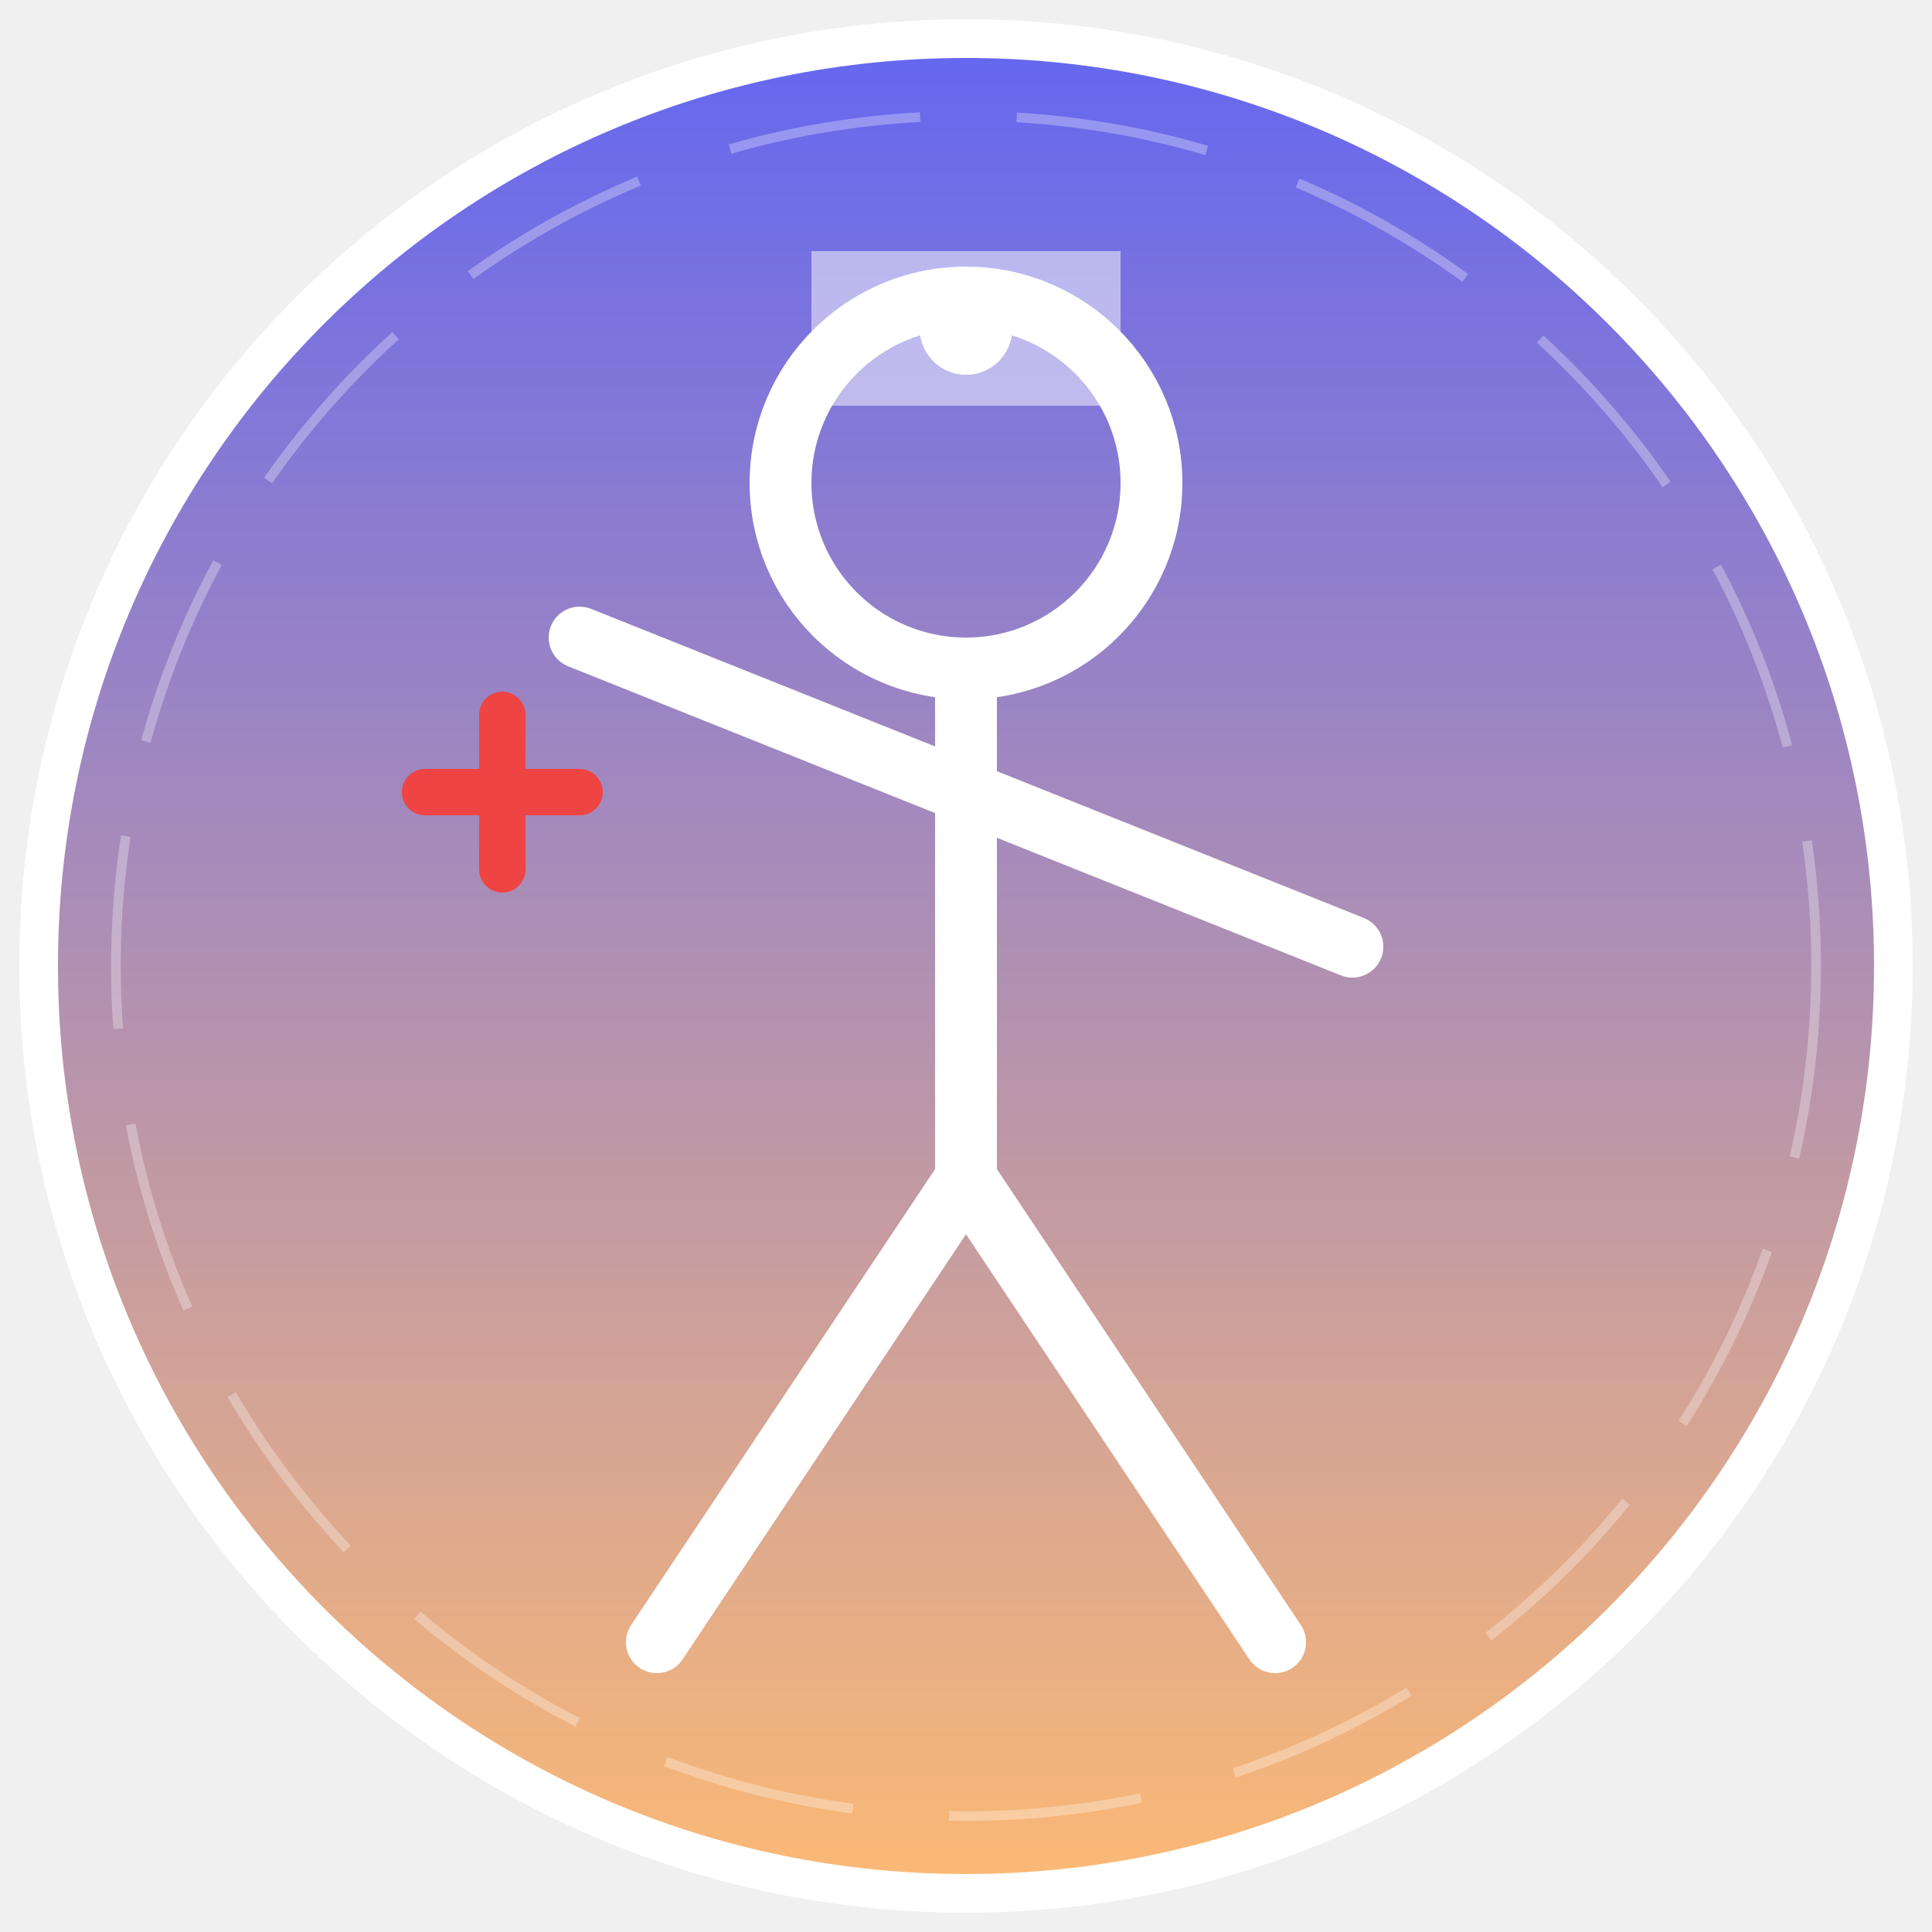
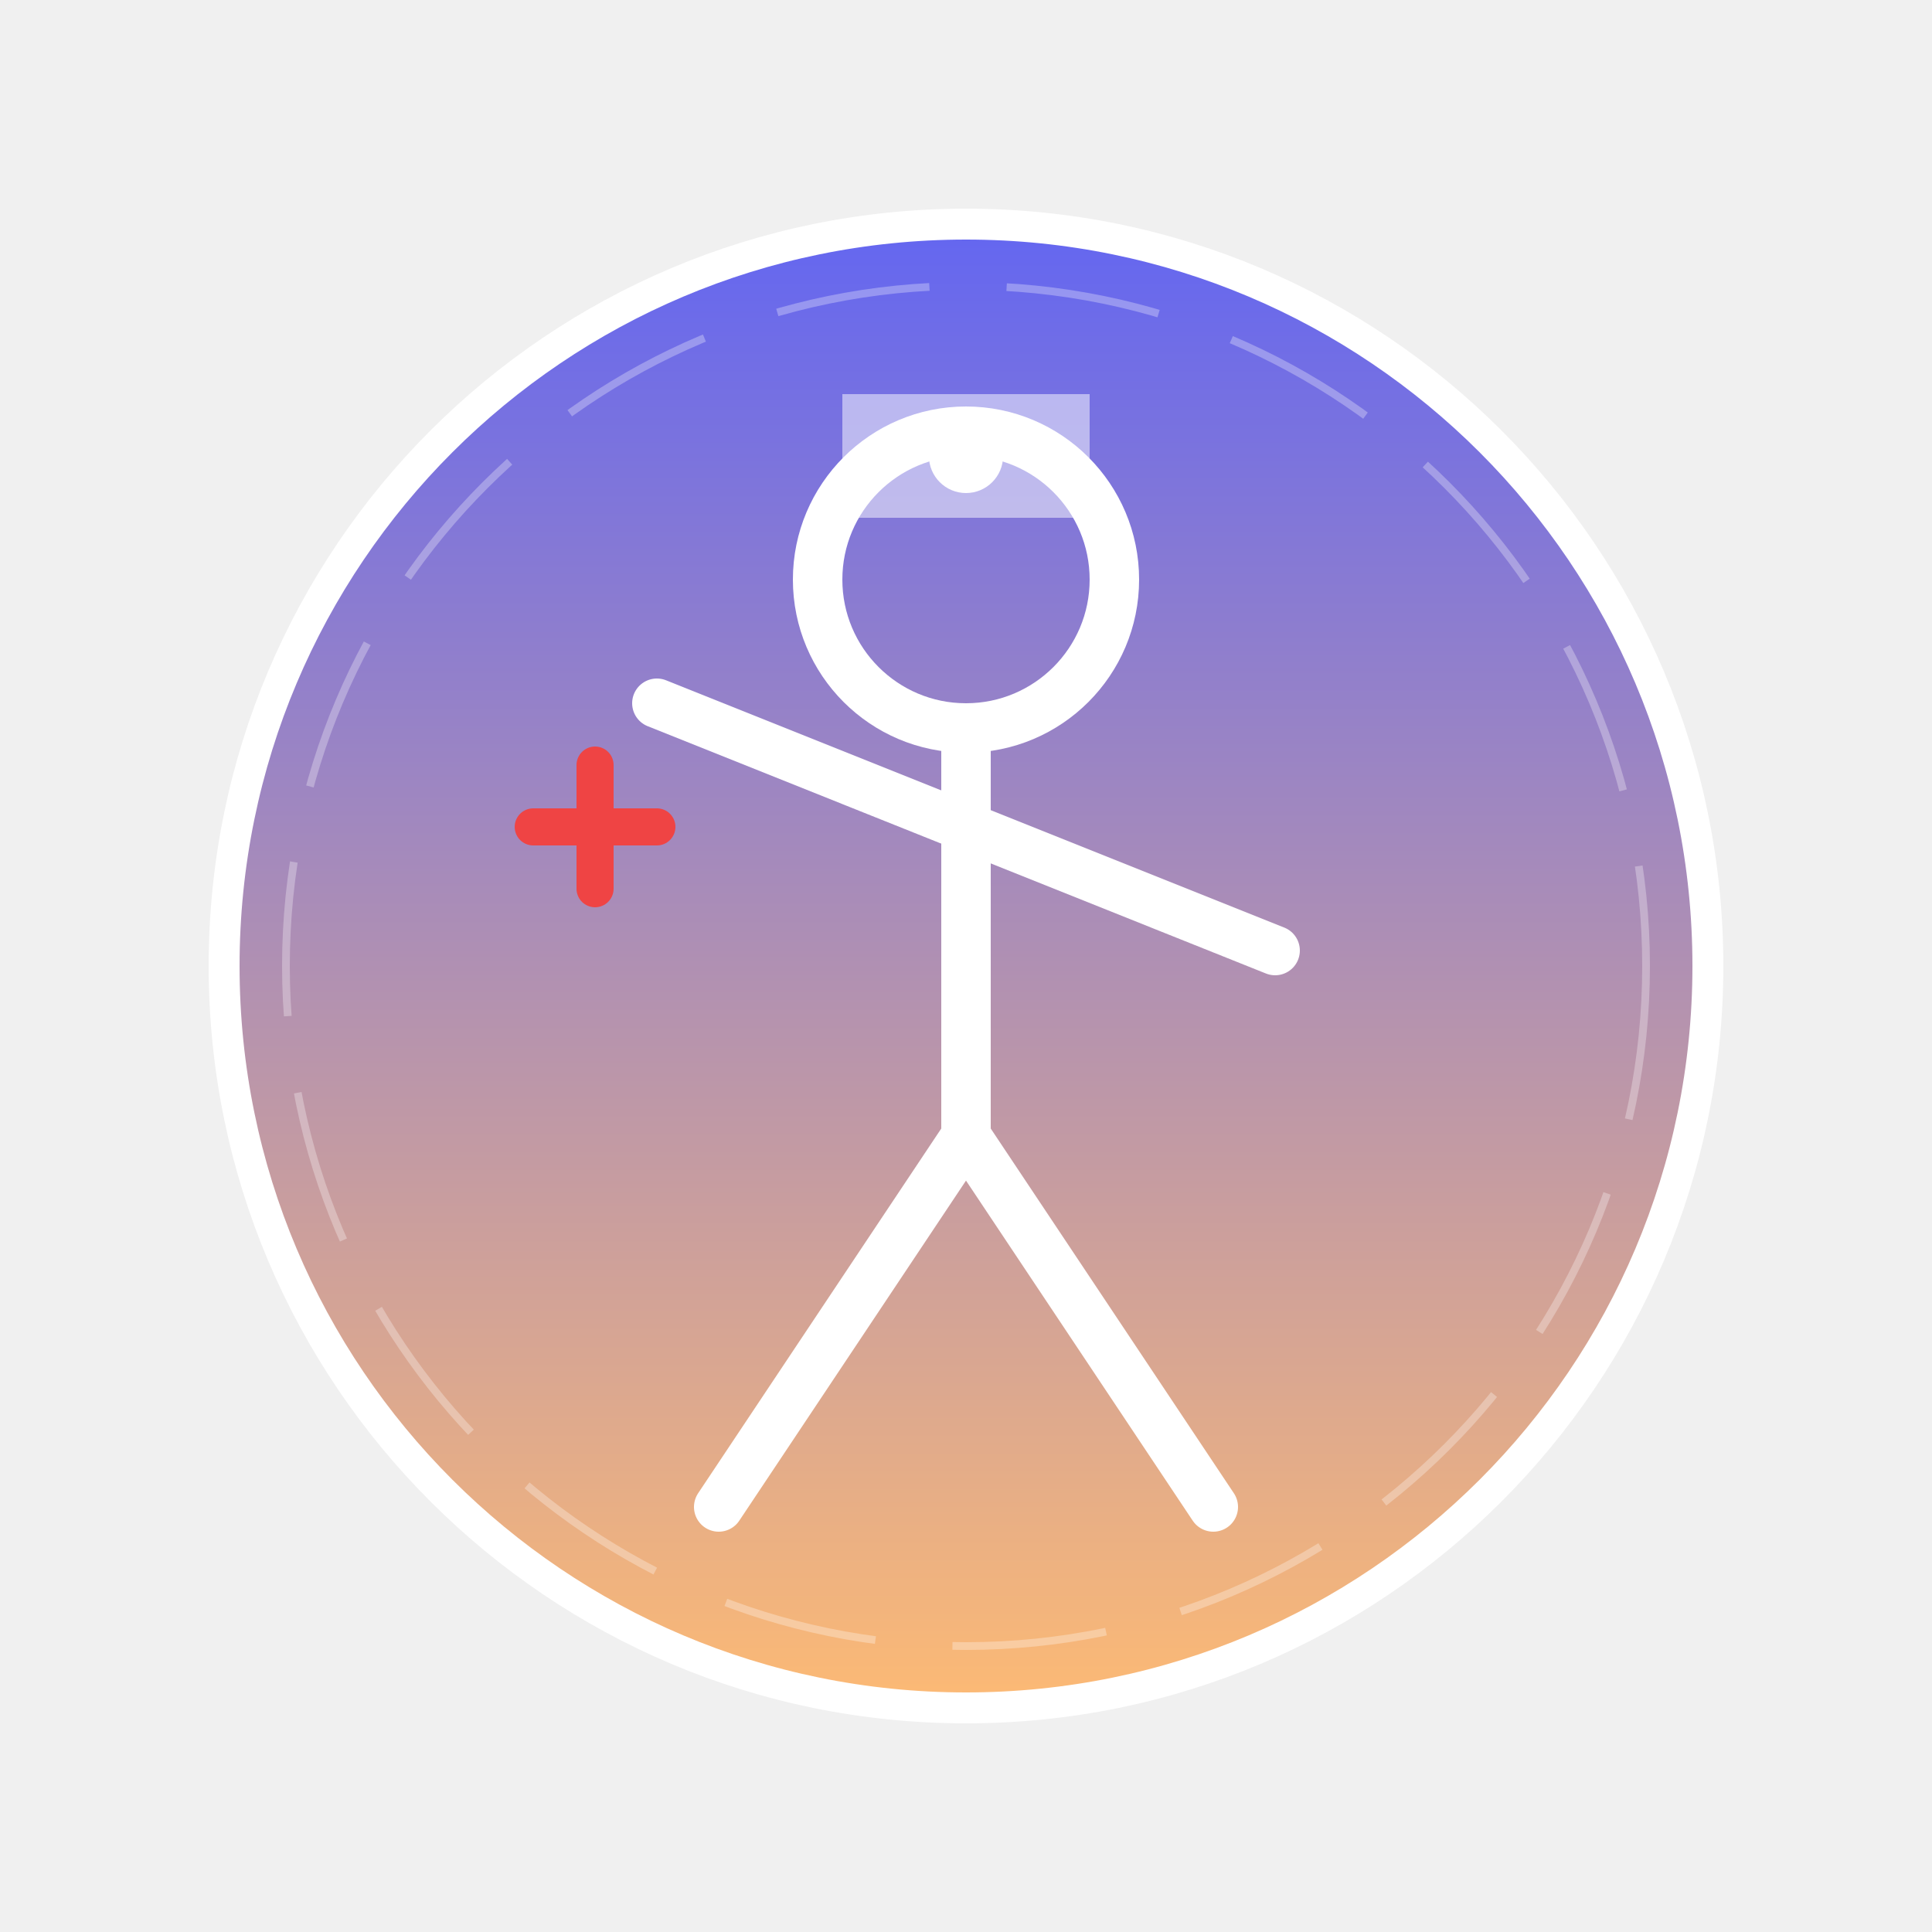
<svg xmlns="http://www.w3.org/2000/svg" viewBox="0 0 100 100">
-   <defs>
-     <linearGradient id="logoBg" x1="0%" y1="0%" x2="0%" y2="100%">
-       <stop offset="0%" style="stop-color:#6366f1;stop-opacity:1" />
-       <stop offset="100%" style="stop-color:#fdba74;stop-opacity:1" />
-     </linearGradient>
-   </defs>
-   <circle cx="50" cy="50" r="48" fill="url(#logoBg)" stroke="white" stroke-width="2" />
-   <g transform="translate(10, 5) scale(0.8)">
-     <rect x="40" y="10" width="20" height="10" fill="white" opacity="0.5" />
-     <circle cx="50" cy="15" r="3" fill="white" />
-     <circle cx="50" cy="25" r="12" fill="none" stroke="white" stroke-width="4" />
-     <line x1="50" y1="37" x2="50" y2="70" stroke="white" stroke-width="4" stroke-linecap="round" />
-     <line x1="50" y1="70" x2="30" y2="100" stroke="white" stroke-width="4" stroke-linecap="round" />
-     <line x1="50" y1="70" x2="70" y2="100" stroke="white" stroke-width="4" stroke-linecap="round" />
-     <line x1="50" y1="45" x2="25" y2="35" stroke="white" stroke-width="4" stroke-linecap="round" />
-     <line x1="50" y1="45" x2="75" y2="55" stroke="white" stroke-width="4" stroke-linecap="round" />
-     <line x1="15" y1="45" x2="25" y2="45" stroke="#ef4444" stroke-width="3" stroke-linecap="round" />
-     <line x1="20" y1="40" x2="20" y2="50" stroke="#ef4444" stroke-width="3" stroke-linecap="round" />
+   <g transform="translate(10, 10) scale(0.8)">
+     <defs>
+       <linearGradient id="logoBg" x1="0%" y1="0%" x2="0%" y2="100%">
+         <stop offset="0%" style="stop-color:#6366f1;stop-opacity:1" />
+         <stop offset="100%" style="stop-color:#fdba74;stop-opacity:1" />
+       </linearGradient>
+     </defs>
+     <circle cx="50" cy="50" r="48" fill="url(#logoBg)" stroke="white" stroke-width="2" />
+     <g transform="translate(10, 5) scale(0.8)">
+       <rect x="40" y="10" width="20" height="10" fill="white" opacity="0.5" />
+       <circle cx="50" cy="15" r="3" fill="white" />
+       <circle cx="50" cy="25" r="12" fill="none" stroke="white" stroke-width="4" />
+       <line x1="50" y1="37" x2="50" y2="70" stroke="white" stroke-width="4" stroke-linecap="round" />
+       <line x1="50" y1="70" x2="30" y2="100" stroke="white" stroke-width="4" stroke-linecap="round" />
+       <line x1="50" y1="70" x2="70" y2="100" stroke="white" stroke-width="4" stroke-linecap="round" />
+       <line x1="50" y1="45" x2="25" y2="35" stroke="white" stroke-width="4" stroke-linecap="round" />
+       <line x1="50" y1="45" x2="75" y2="55" stroke="white" stroke-width="4" stroke-linecap="round" />
+       <line x1="15" y1="45" x2="25" y2="45" stroke="#ef4444" stroke-width="3" stroke-linecap="round" />
+       <line x1="20" y1="40" x2="20" y2="50" stroke="#ef4444" stroke-width="3" stroke-linecap="round" />
+     </g>
+     <circle cx="50" cy="50" r="44" fill="none" stroke="white" stroke-width="0.5" stroke-dasharray="10 5" opacity="0.3" />
  </g>
-   <circle cx="50" cy="50" r="44" fill="none" stroke="white" stroke-width="0.5" stroke-dasharray="10 5" opacity="0.3" />
</svg>
